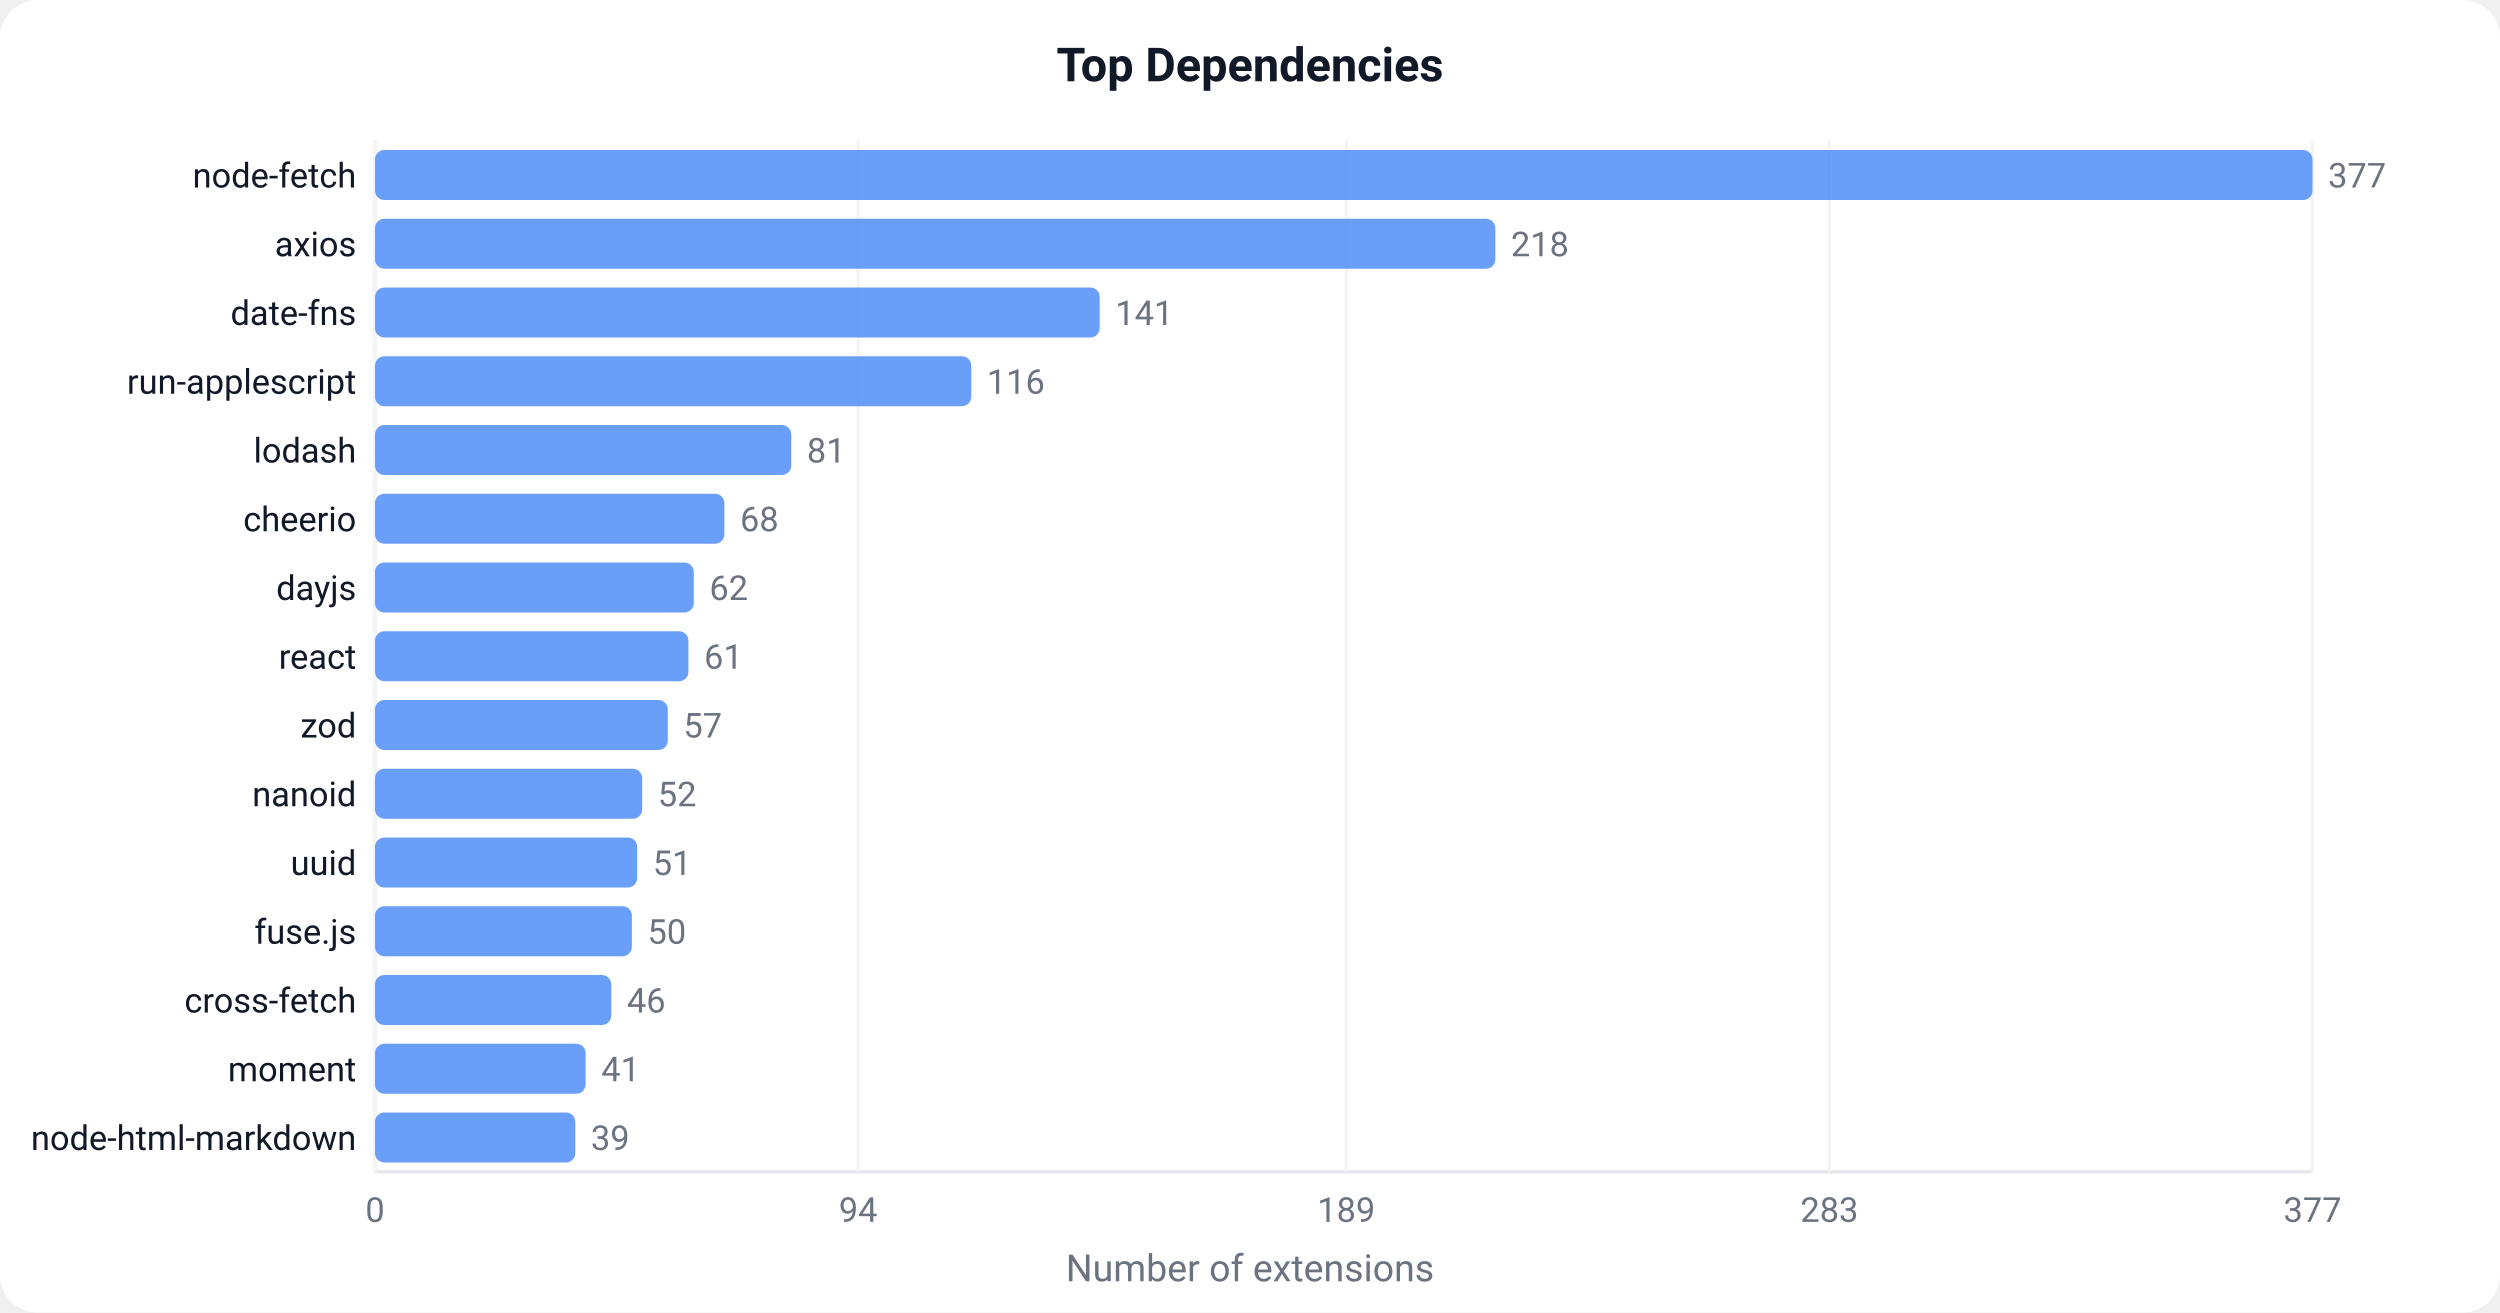
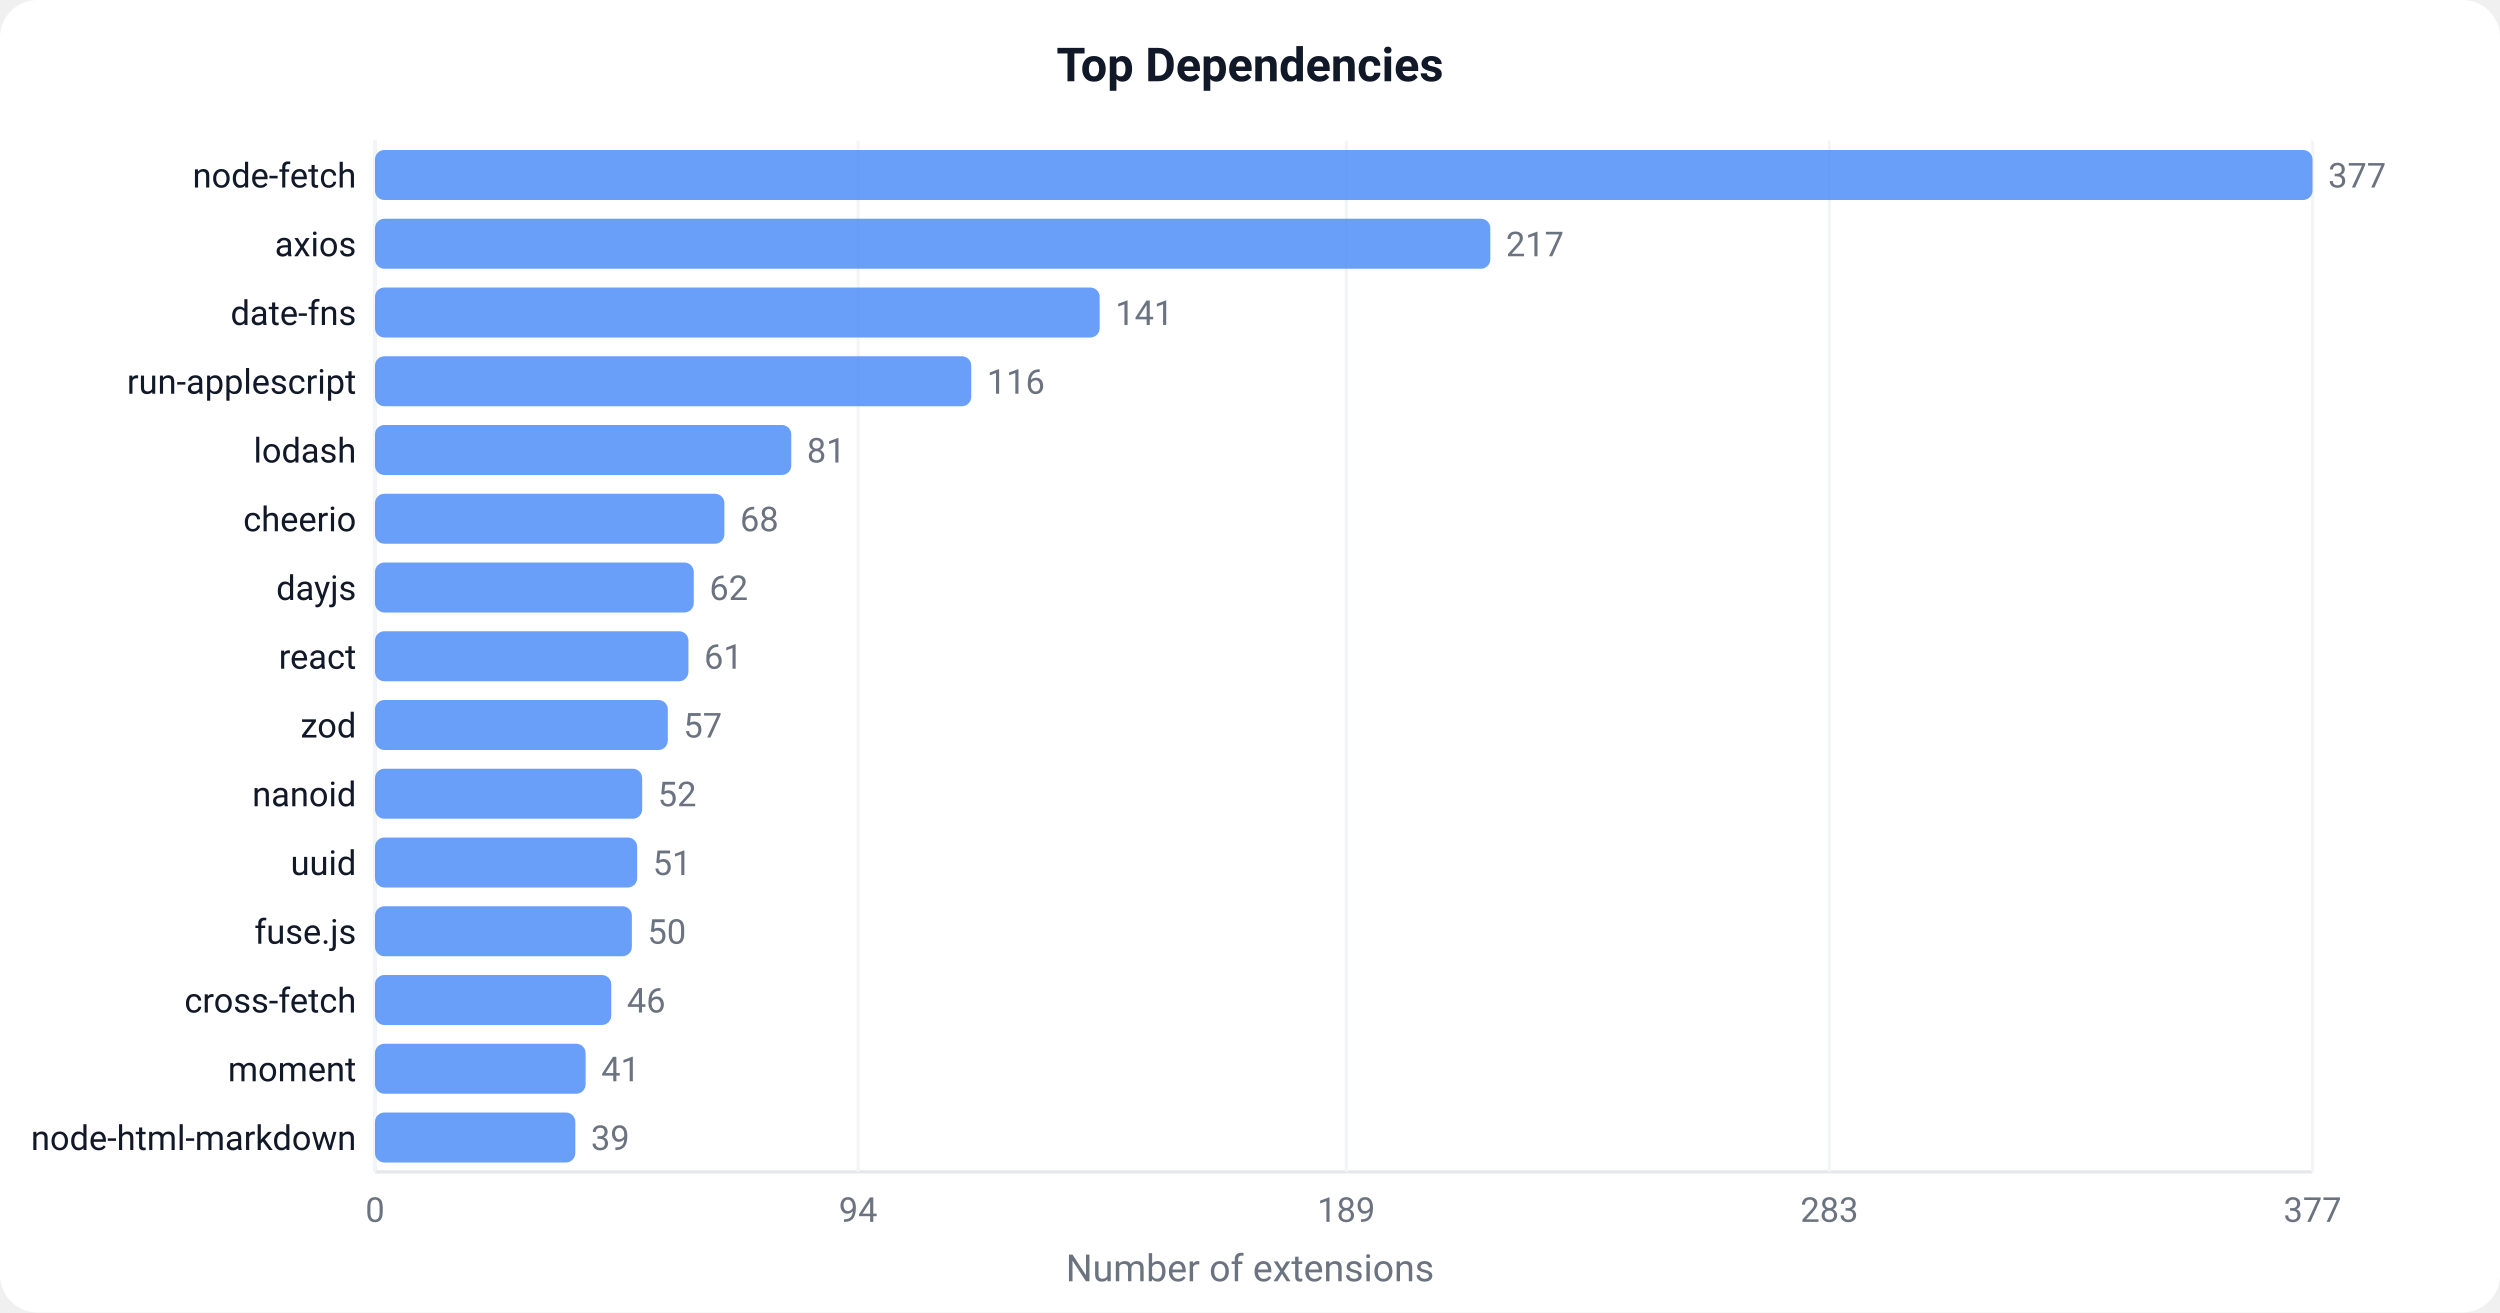
<svg xmlns="http://www.w3.org/2000/svg" width="800" height="420" viewBox="0 0 800 420">
  <defs>
    <style>text { font-family: -apple-system, BlinkMacSystemFont, 'Segoe UI', Roboto, sans-serif; }</style>
  </defs>
  <rect width="800" height="420" fill="#ffffff" rx="12" />
  <text x="400" y="26" text-anchor="middle" font-size="15" font-weight="600" fill="#111827">Top Dependencies</text>
  <line x1="120" y1="45" x2="120" y2="375" stroke="#e5e7eb" stroke-width="1" />
  <line x1="120" y1="375" x2="740" y2="375" stroke="#e5e7eb" stroke-width="1" />
  <line x1="120.0" y1="45" x2="120.0" y2="375" stroke="#f3f4f6" stroke-width="1" />
  <text x="120.0" y="391.0" text-anchor="middle" font-size="11" fill="#6b7280">0</text>
  <line x1="274.6" y1="45" x2="274.6" y2="375" stroke="#f3f4f6" stroke-width="1" />
  <text x="274.6" y="391.0" text-anchor="middle" font-size="11" fill="#6b7280">94</text>
  <line x1="430.8" y1="45" x2="430.8" y2="375" stroke="#f3f4f6" stroke-width="1" />
  <text x="430.8" y="391.0" text-anchor="middle" font-size="11" fill="#6b7280">189</text>
  <line x1="585.4" y1="45" x2="585.4" y2="375" stroke="#f3f4f6" stroke-width="1" />
  <text x="585.4" y="391.0" text-anchor="middle" font-size="11" fill="#6b7280">283</text>
  <line x1="740.0" y1="45" x2="740.0" y2="375" stroke="#f3f4f6" stroke-width="1" />
  <text x="740.0" y="391.0" text-anchor="middle" font-size="11" fill="#6b7280">377</text>
  <rect x="120" y="48.0" width="620.0" height="16" fill="#4F8EF7" rx="3" opacity="0.85" />
  <text x="114" y="60.0" text-anchor="end" font-size="11" fill="#111827">node-fetch</text>
  <text x="745.0" y="60.0" font-size="11" fill="#6b7280">377</text>
-   <rect x="120" y="70.0" width="358.5" height="16" fill="#4F8EF7" rx="3" opacity="0.85" />
+   <rect x="120" y="70.0" width="356.9" height="16" fill="#4F8EF7" rx="3" opacity="0.85" />
  <text x="114" y="82.0" text-anchor="end" font-size="11" fill="#111827">axios</text>
-   <text x="483.5" y="82.0" font-size="11" fill="#6b7280">218</text>
+   <text x="481.9" y="82.0" font-size="11" fill="#6b7280">217</text>
  <rect x="120" y="92.0" width="231.9" height="16" fill="#4F8EF7" rx="3" opacity="0.85" />
  <text x="114" y="104.0" text-anchor="end" font-size="11" fill="#111827">date-fns</text>
  <text x="356.9" y="104.0" font-size="11" fill="#6b7280">141</text>
  <rect x="120" y="114.0" width="190.8" height="16" fill="#4F8EF7" rx="3" opacity="0.85" />
  <text x="114" y="126.0" text-anchor="end" font-size="11" fill="#111827">run-applescript</text>
  <text x="315.8" y="126.0" font-size="11" fill="#6b7280">116</text>
  <rect x="120" y="136.0" width="133.2" height="16" fill="#4F8EF7" rx="3" opacity="0.85" />
  <text x="114" y="148.0" text-anchor="end" font-size="11" fill="#111827">lodash</text>
  <text x="258.2" y="148.0" font-size="11" fill="#6b7280">81</text>
  <rect x="120" y="158.0" width="111.8" height="16" fill="#4F8EF7" rx="3" opacity="0.85" />
  <text x="114" y="170.0" text-anchor="end" font-size="11" fill="#111827">cheerio</text>
  <text x="236.8" y="170.0" font-size="11" fill="#6b7280">68</text>
  <rect x="120" y="180.0" width="102.0" height="16" fill="#4F8EF7" rx="3" opacity="0.85" />
  <text x="114" y="192.0" text-anchor="end" font-size="11" fill="#111827">dayjs</text>
  <text x="227.0" y="192.0" font-size="11" fill="#6b7280">62</text>
  <rect x="120" y="202.0" width="100.3" height="16" fill="#4F8EF7" rx="3" opacity="0.85" />
  <text x="114" y="214.0" text-anchor="end" font-size="11" fill="#111827">react</text>
  <text x="225.3" y="214.0" font-size="11" fill="#6b7280">61</text>
  <rect x="120" y="224.0" width="93.7" height="16" fill="#4F8EF7" rx="3" opacity="0.85" />
  <text x="114" y="236.0" text-anchor="end" font-size="11" fill="#111827">zod</text>
  <text x="218.7" y="236.0" font-size="11" fill="#6b7280">57</text>
  <rect x="120" y="246.0" width="85.5" height="16" fill="#4F8EF7" rx="3" opacity="0.85" />
  <text x="114" y="258.0" text-anchor="end" font-size="11" fill="#111827">nanoid</text>
  <text x="210.5" y="258.0" font-size="11" fill="#6b7280">52</text>
  <rect x="120" y="268.0" width="83.9" height="16" fill="#4F8EF7" rx="3" opacity="0.85" />
  <text x="114" y="280.0" text-anchor="end" font-size="11" fill="#111827">uuid</text>
  <text x="208.9" y="280.0" font-size="11" fill="#6b7280">51</text>
  <rect x="120" y="290.0" width="82.2" height="16" fill="#4F8EF7" rx="3" opacity="0.85" />
  <text x="114" y="302.0" text-anchor="end" font-size="11" fill="#111827">fuse.js</text>
  <text x="207.2" y="302.0" font-size="11" fill="#6b7280">50</text>
  <rect x="120" y="312.0" width="75.6" height="16" fill="#4F8EF7" rx="3" opacity="0.85" />
  <text x="114" y="324.0" text-anchor="end" font-size="11" fill="#111827">cross-fetch</text>
  <text x="200.6" y="324.0" font-size="11" fill="#6b7280">46</text>
  <rect x="120" y="334.0" width="67.4" height="16" fill="#4F8EF7" rx="3" opacity="0.85" />
  <text x="114" y="346.0" text-anchor="end" font-size="11" fill="#111827">moment</text>
  <text x="192.4" y="346.0" font-size="11" fill="#6b7280">41</text>
  <rect x="120" y="356.0" width="64.1" height="16" fill="#4F8EF7" rx="3" opacity="0.85" />
  <text x="114" y="368.0" text-anchor="end" font-size="11" fill="#111827">node-html-markdown</text>
  <text x="189.1" y="368.0" font-size="11" fill="#6b7280">39</text>
  <text x="400" y="410" text-anchor="middle" font-size="12" fill="#6b7280">Number of extensions</text>
</svg>
